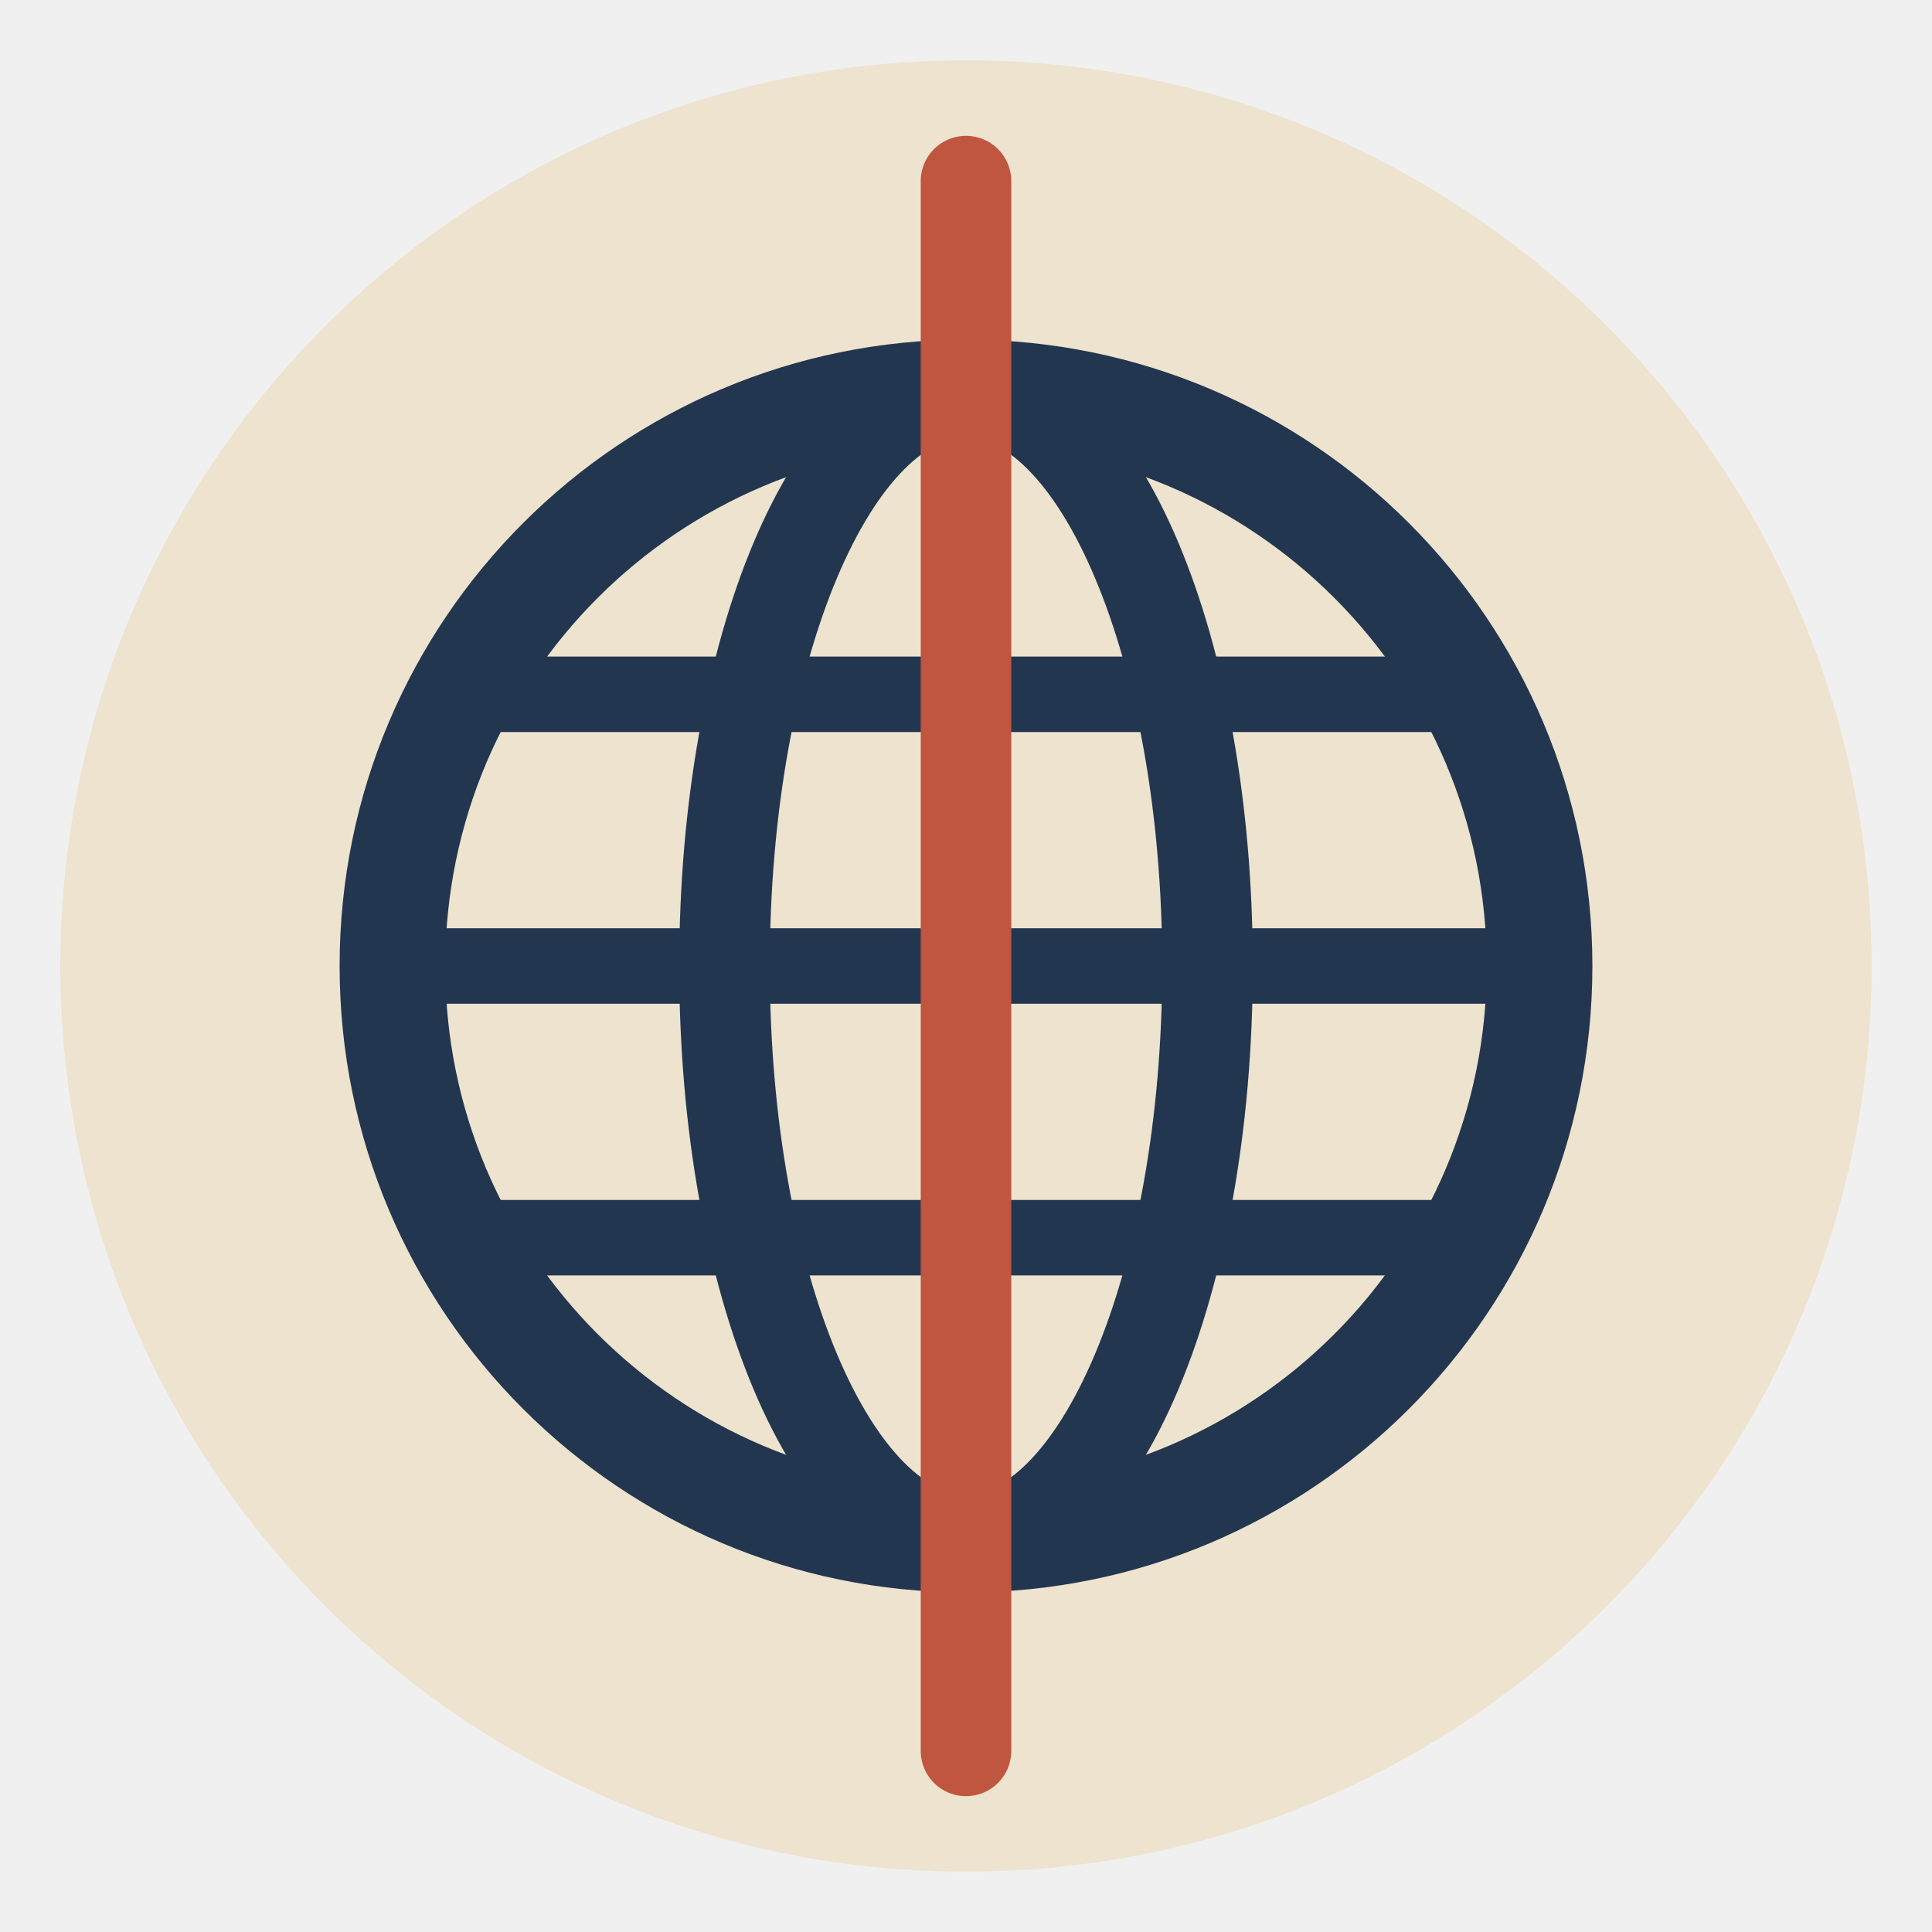
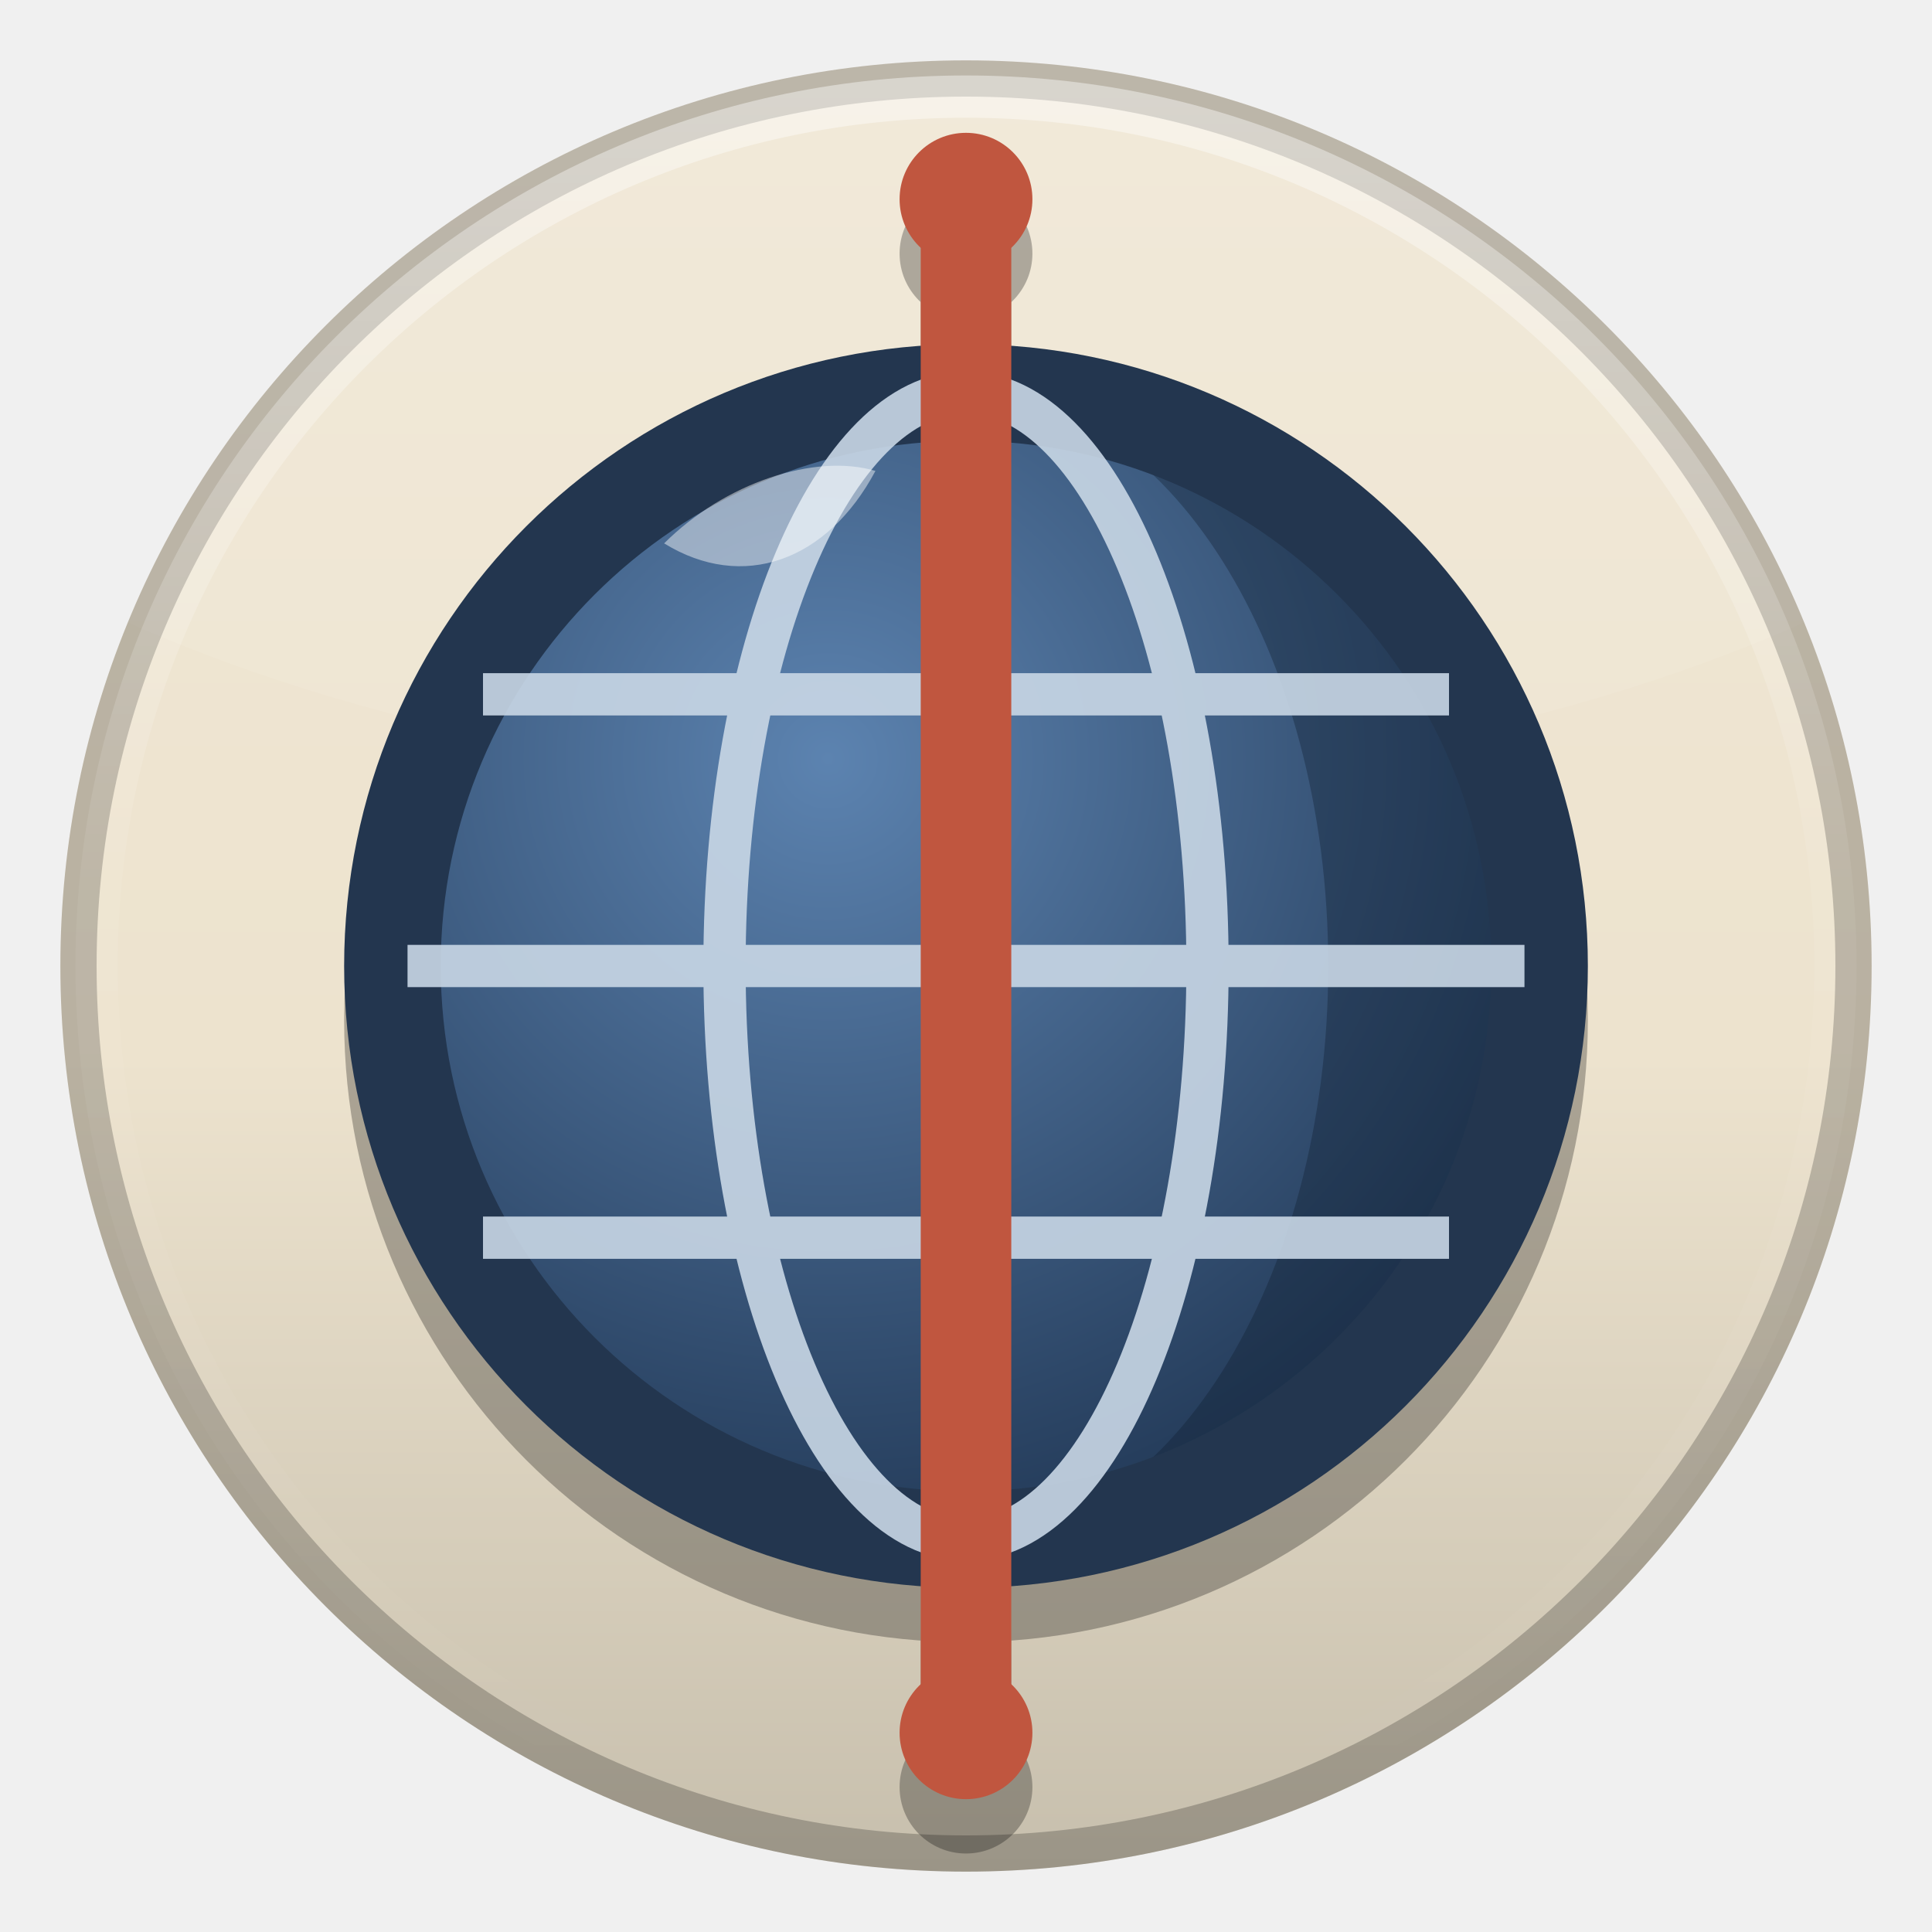
<svg xmlns="http://www.w3.org/2000/svg" width="128" height="128" viewBox="0 0 64 64">
-   <circle cx="32" cy="32" r="30" fill="#EDE3CE" />
-   <circle cx="32" cy="32" r="19" fill="none" stroke="#23364F" stroke-width="3.5" />
-   <ellipse cx="32" cy="32" rx="8" ry="19" fill="none" stroke="#23364F" stroke-width="3" />
-   <path d="M13 32 H51 M16 23 H48 M16 41 H48" stroke="#23364F" stroke-width="2.5" />
+   <defs>
+     <linearGradient id="bg" x1="0" y1="0" x2="0" y2="1">
+       <stop offset="0" stop-color="#F0E7D6" />
+       <stop offset="0.55" stop-color="#EDE3CE" />
+       <stop offset="1" stop-color="#C7BFAD" />
+     </linearGradient>
+     <linearGradient id="rim" x1="0" y1="0" x2="0" y2="1">
+       <stop offset="0" stop-color="#FFFFFF" stop-opacity="0.42" />
+       <stop offset="0.45" stop-color="#FFFFFF" stop-opacity="0.06" />
+       <stop offset="1" stop-color="#FFFFFF" stop-opacity="0" />
+     </linearGradient>
+     <clipPath id="cb">
+       <circle cx="32" cy="32" r="30" />
+     </clipPath>
+     <radialGradient id="globe" cx="0.38" cy="0.32" r="0.75">
+       <stop offset="0" stop-color="#5C83B0" />
+       <stop offset="1" stop-color="#1F3552" />
+     </radialGradient>
+   </defs>
+   <circle cx="32" cy="32" r="30" fill="url(#bg)" />
+   <g clip-path="url(#cb)">
+     <ellipse cx="32" cy="2" rx="44" ry="24" fill="#FFFFFF" fill-opacity="0.07" />
+   </g>
+   <g clip-path="url(#cb)" />
+   <g opacity="0.28" transform="translate(0 1.8)">
+     <circle cx="32" cy="32" r="19" fill="#000000" />
+     <path d="M32 13 A19 19 0 0 1 32 51 A12 19 0 0 0 32 13 Z" fill="#000000" />
+     <circle cx="32" cy="32" r="19" fill="none" stroke="#000000" stroke-width="3.2" />
+     <g stroke="#000000" stroke-width="1.4" fill="none">
+       <ellipse cx="32" cy="32" rx="8" ry="19" />
+       <path d="M13.5 32 H50.5 M16 23 H48 M16 41 H48" />
+     </g>
+     <path d="M22 18 C24 16 27 15 29 15.6 C27.4 18.6 24.6 19.6 22 18 Z" fill="#000000" />
+     <path d="M32 6 V58" stroke="#000000" stroke-width="3" stroke-linecap="round" />
+     <circle cx="32" cy="6.6" r="2.2" fill="#000000" />
+     <circle cx="32" cy="57.4" r="2.2" fill="#000000" />
+   </g>
+   <circle cx="32" cy="32" r="19" fill="url(#globe)" />
+   <path d="M32 13 A19 19 0 0 1 32 51 A12 19 0 0 0 32 13 Z" fill="#0F1C2E" opacity="0.35" />
+   <circle cx="32" cy="32" r="19" fill="none" stroke="#23364F" stroke-width="3.2" />
+   <g stroke="#C9D7E6" stroke-width="1.4" fill="none" opacity="0.9">
+     <ellipse cx="32" cy="32" rx="8" ry="19" />
+     <path d="M13.5 32 H50.5 M16 23 H48 M16 41 H48" />
+   </g>
+   <path d="M22 18 C24 16 27 15 29 15.6 C27.4 18.6 24.6 19.6 22 18 Z" fill="#FFFFFF" opacity="0.45" />
  <path d="M32 6 V58" stroke="#C0563F" stroke-width="3" stroke-linecap="round" />
+   <circle cx="32" cy="6.6" r="2.2" fill="#C0563F" />
+   <circle cx="32" cy="57.4" r="2.2" fill="#C0563F" />
+   <circle cx="32" cy="32" r="29.4" fill="none" stroke="#000000" stroke-opacity="0.22" stroke-width="1.2" />
+   <circle cx="32" cy="32" r="28.8" fill="none" stroke="url(#rim)" stroke-width="1.4" />
</svg>
